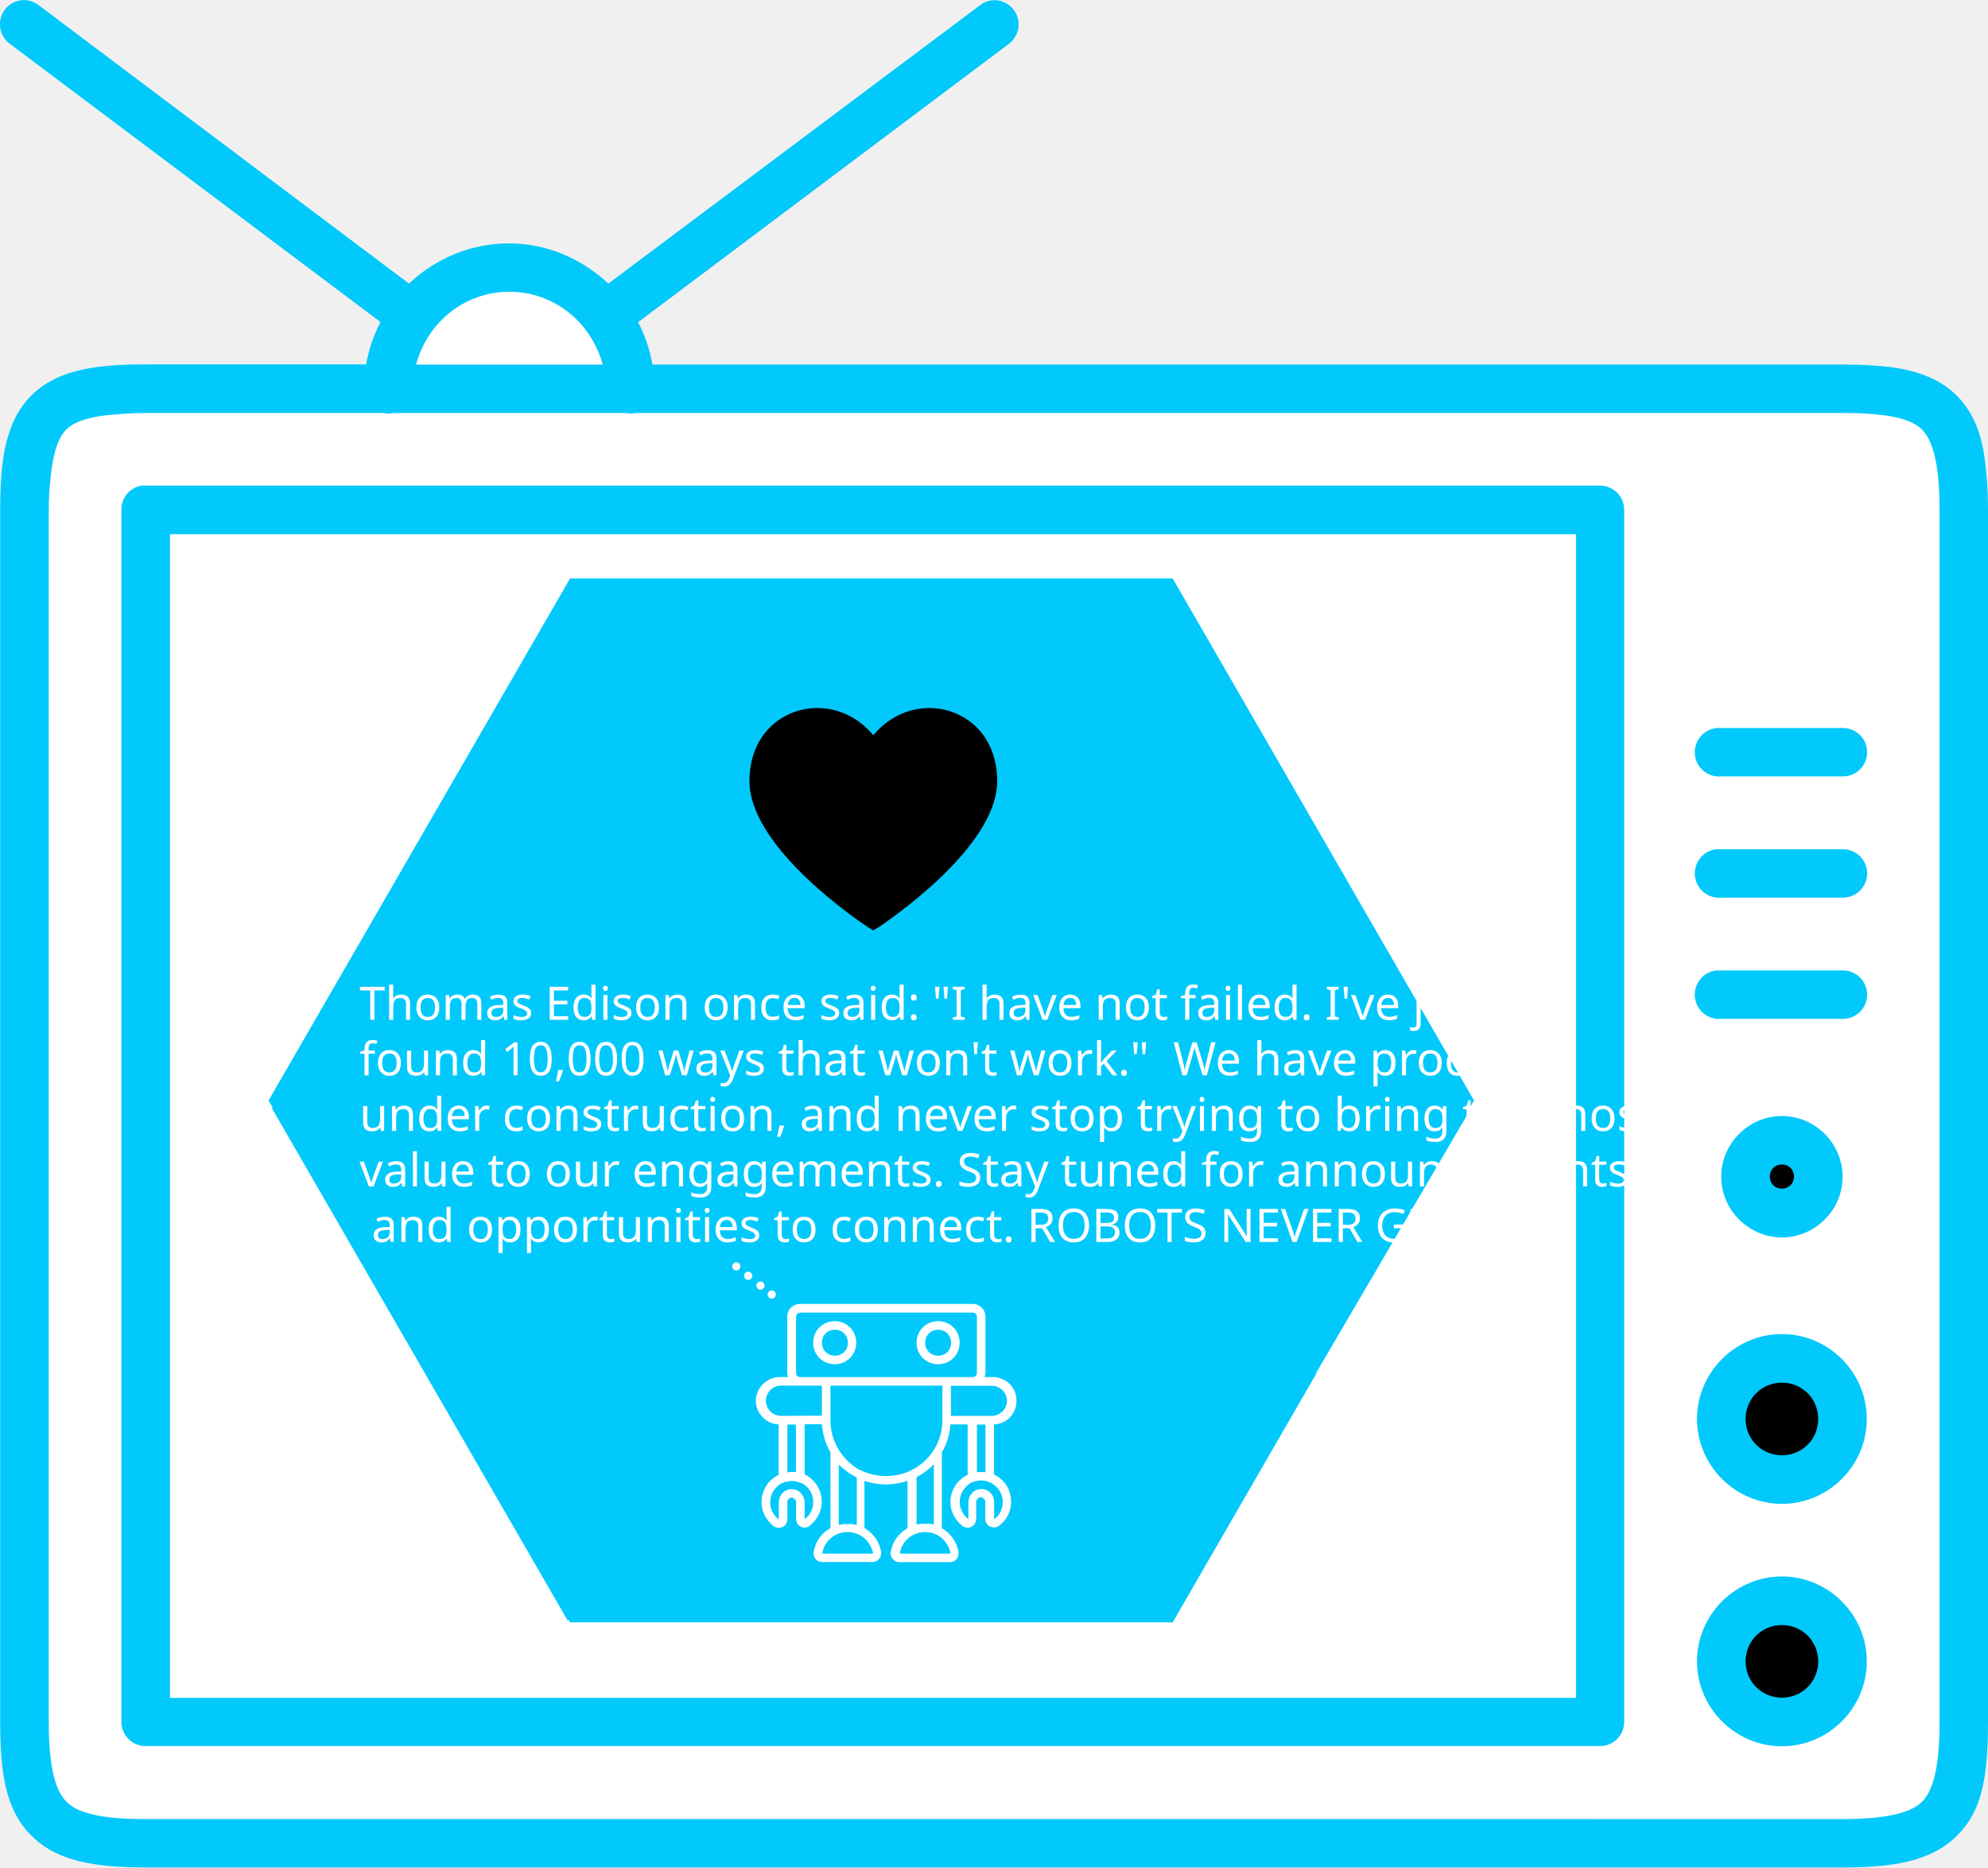
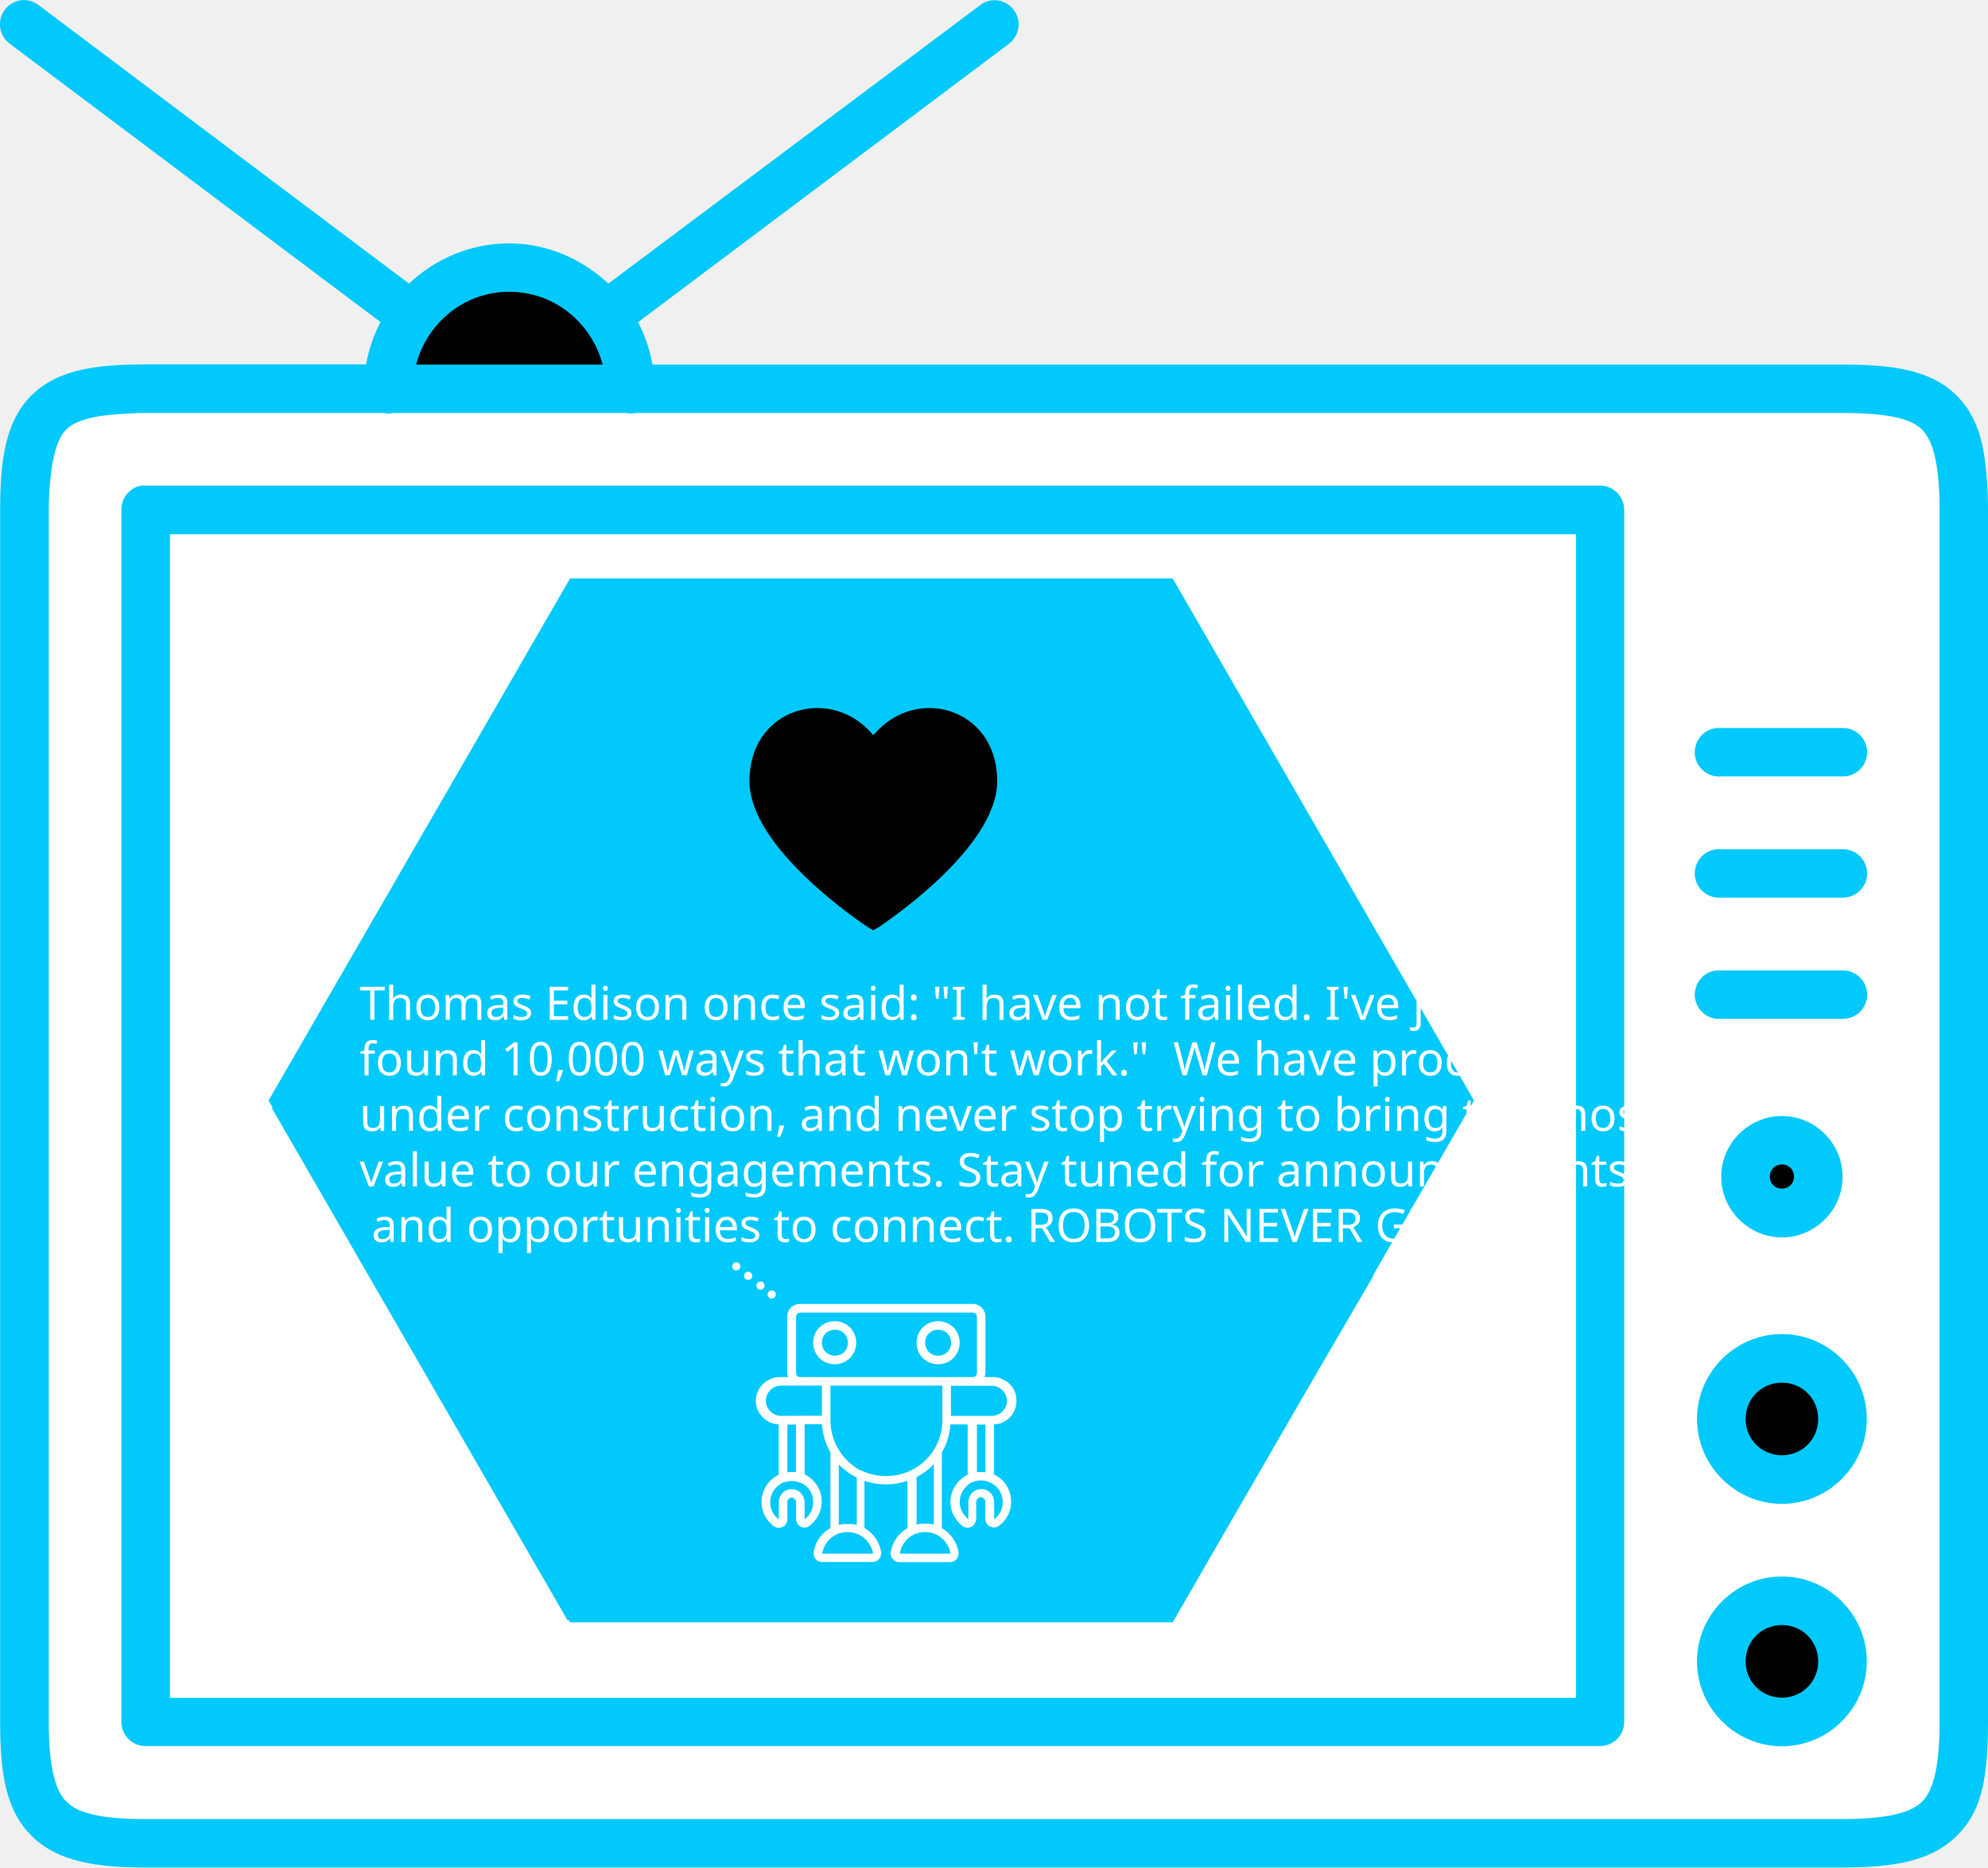
- <svg xmlns="http://www.w3.org/2000/svg" version="1.1" x="0px" y="0px" viewBox="0 0 1117 1049.2" style="enable-background:new 0 0 1117 1049.2;" xml:space="preserve">
+ <svg xmlns="http://www.w3.org/2000/svg" version="1.1" id="Layer_1" x="0px" y="0px" viewBox="0 0 1117 1049.2" style="enable-background:new 0 0 1117 1049.2;" xml:space="preserve">
  <style type="text/css">
	.st0{display:none;}
	.st1{display:inline;}
	.st2{fill:#FFFFFF;}
	.st3{fill:#02C9FB;}
	.st4{font-family:'Teko-Bold';}
	.st5{font-size:26px;}
</style>
-   <g id="Layer_1">
-     <g id="BKGD" class="st0">
-       <rect class="st1" width="1117" height="1049.2" />
-     </g>
-     <g id="TV_BKGD">
-       <rect x="87.9" y="299.6" class="st2" width="810.6" height="663.1" />
-       <rect x="898.5" y="232" class="st2" width="203.3" height="796.3" />
-       <rect x="18" y="952.8" class="st2" width="906.9" height="69.3" />
-       <rect x="18" y="268.5" class="st2" width="74.1" height="711" />
-       <rect x="21.2" y="221.9" class="st2" width="1073.2" height="86" />
-       <rect x="230.5" y="163.9" class="st2" width="120" height="43.2" />
-       <rect x="257.2" y="153.1" class="st2" width="65.6" height="14.9" />
-       <rect x="979.9" y="653.2" width="29.8" height="26.2" />
-       <rect x="967.4" y="769.6" width="67.8" height="53.5" />
-       <rect x="971" y="905.6" width="56.9" height="56.9" />
-     </g>
-     <g id="Shell">
-       <g>
-         <g id="a79de169-09ec-4a7a-ab9c-8cdea5ef464a">
-           <g id="ab7f11b5-6281-41fc-8479-8d7f2085a121">
-             <polygon class="st3" points="261.3,748.8 338.1,881.7 642,881.7 718.7,748.8 739.7,771.6 658.9,911.5 320.3,911.5 239.7,772             " />
-             <polygon class="st3" points="231.7,697.2 186.1,618.3 338.1,354.8 642,354.8 794,618.3 748,698 769.3,720.3 828.2,618.3        658.9,325 320.3,325 150.9,618.3 209.8,720.1      " />
-           </g>
-         </g>
-         <g id="a6f45107-d82c-43d7-9f86-2a039e347489">
-           <rect x="324.1" y="340.8" class="st3" width="332.3" height="554.6" />
-           <rect x="328.2" y="337.4" transform="matrix(0.5051 -0.863 0.863 0.5051 -293.5645 735.2151)" class="st3" width="332.3" height="572.5" />
-           <rect x="197.5" y="457.3" transform="matrix(0.866 -0.5 0.5 0.866 -246.9186 325.3845)" class="st3" width="572.5" height="332.3" />
-         </g>
-       </g>
-     </g>
-     <g id="TV">
-       <g id="layer1" transform="translate(0,-952.3622)">
-         <path id="path7416" class="st3" d="M12.9,952.4c-7.5,0.4-13.3,6.8-12.9,14.3c0.2,4.2,2.3,8,5.7,10.4l208.1,156.2     c-3.9,7.4-6.6,15.4-8.1,23.8H81.9c-28.4,0-49.8,3-64.3,17.5s-17.5,35.9-17.5,64.3v681c0,28.4,3,49.3,17.5,63.8     s35.9,17.9,64.3,17.9h953.4c28.4,0,49.8-3.4,64.3-17.9c5.4-5.4,9.3-11.4,11.9-18.7c4.4-12.2,5.5-27.4,5.5-45.1v-681     c0-7.1-0.3-13.8-0.9-20c-1-12.4-3-22.9-7.7-31.9c-2.3-4.5-5.3-8.7-8.9-12.3c-14.5-14.5-35.9-17.5-64.3-17.5H366.6     c-1.5-8.4-4.2-16.5-8.1-23.8l208.1-156.2c6.1-4.4,7.6-12.9,3.2-19c-2.8-3.9-7.4-6.1-12.2-5.7c-2.7,0.3-5.2,1.3-7.2,3     l-208.6,156.2c-14.6-13.7-34.2-22.6-55.8-22.6c-21.7,0-41.5,8.7-56.2,22.6L21.9,955.4C19.3,953.4,16.2,952.3,12.9,952.4z      M286.2,1116.3c25.4,0,46.2,17.5,52.4,40.9H233.8C240,1133.7,260.8,1116.3,286.2,1116.3z M81.9,1184.4h132.4h1.3     c1.8,0.4,3.7,0.4,5.5,0h130.7c1.8,0.4,3.7,0.4,5.5,0h678c26.1,0,38.8,3.4,44.7,9.4s9.8,19,9.8,45.1v681c0,26.1-3.9,38.8-9.8,44.7     c-5.9,5.9-18.6,9.8-44.7,9.8H81.9c-13.1,0-22.6-0.8-29.8-2.6c-3.6-0.9-6.5-1.8-8.9-3c-2.4-1.2-4.5-2.8-6-4.3     c-5.9-5.9-9.8-18.6-9.8-44.7v-681c0-6.5,0.4-12,0.9-17c1.4-15,4.5-23.6,8.9-28.1c3-3,7.7-5.2,14.9-6.8c3.6-0.8,7.8-1.3,12.8-1.7     C69.8,1184.8,75.4,1184.4,81.9,1184.4z M79.3,1225.2c-6.5,1.2-11.2,7-11.1,13.6v681c0,7.5,6.1,13.6,13.6,13.6H899     c7.5,0,13.6-6.1,13.6-13.6v-681c0-7.5-6.1-13.6-13.6-13.6H81.9C81,1225.2,80.2,1225.2,79.3,1225.2z M95.5,1252.5h790v653.8h-790     V1252.5z M964.6,1361.4c-7.5,0.7-13,7.4-12.3,14.9s7.4,13,14.9,12.3h68.1c7.5,0.1,13.7-5.9,13.8-13.4c0.1-7.5-5.9-13.7-13.4-13.8     c-0.1,0-0.3,0-0.4,0h-68.1C966.3,1361.4,965.5,1361.4,964.6,1361.4z M964.6,1429.5c-7.5,0.7-13,7.4-12.3,14.9s7.4,13,14.9,12.3     l0,0h68.1c7.5,0.1,13.7-5.9,13.8-13.4c0.1-7.5-5.9-13.7-13.4-13.8c-0.1,0-0.3,0-0.4,0h-68.1     C966.3,1429.5,965.5,1429.5,964.6,1429.5z M964.6,1497.6c-7.5,0.7-13,7.4-12.3,14.9s7.4,13,14.9,12.3h68.1     c7.5,0.1,13.7-5.9,13.8-13.4c0.1-7.5-5.9-13.7-13.4-13.8c-0.1,0-0.3,0-0.4,0h-68.1C966.3,1497.6,965.5,1497.6,964.6,1497.6z      M1001.2,1579.4c-18.6,0-34.1,15.4-34.1,34.1c0,18.6,15.4,34.1,34.1,34.1s34.1-15.4,34.1-34.1S1019.9,1579.4,1001.2,1579.4z      M1001.2,1606.6c3.9,0,6.8,2.9,6.8,6.8s-2.9,6.8-6.8,6.8c-3.9,0-6.8-2.9-6.8-6.8S997.3,1606.6,1001.2,1606.6z M1001.2,1701.9     c-26.2,0-47.7,21.5-47.7,47.7s21.5,47.7,47.7,47.7s47.7-21.5,47.7-47.7S1027.4,1701.9,1001.2,1701.9z M1001.2,1729.2     c11.4,0,20.4,9,20.4,20.4s-9,20.4-20.4,20.4s-20.4-9-20.4-20.4S989.8,1729.2,1001.2,1729.2z M1001.2,1838.1     c-26.2,0-47.7,21.5-47.7,47.7s21.5,47.7,47.7,47.7s47.7-21.5,47.7-47.7S1027.4,1838.1,1001.2,1838.1z M1001.2,1865.4     c11.4,0,20.4,9,20.4,20.4s-9,20.4-20.4,20.4s-20.4-9-20.4-20.4S989.8,1865.4,1001.2,1865.4z" />
-       </g>
-     </g>
-     <g id="Robot">
-       <g id="Bot_33">
-         <path class="st2" d="M481.1,754.4c0-6.8-5.3-12.1-12.1-12.1c-6.8,0-12.1,5.3-12.1,12.1s5.3,12.1,12.1,12.1     C475.8,766.5,481.1,761.1,481.1,754.4z M461.8,754.4c0-4.1,3.1-7.3,7.3-7.3c4.1,0,7.3,3.1,7.3,7.3s-3.1,7.3-7.3,7.3     C464.9,761.6,461.8,758.5,461.8,754.4z" />
-         <path class="st2" d="M527.1,766.5c6.8,0,12.1-5.3,12.1-12.1s-5.3-12.1-12.1-12.1s-12.1,5.3-12.1,12.1S520.3,766.5,527.1,766.5z      M527.1,747.1c4.1,0,7.3,3.1,7.3,7.3s-3.1,7.3-7.3,7.3c-4.1,0-7.3-3.1-7.3-7.3S523,747.1,527.1,747.1z" />
-         <path class="st2" d="M557.3,773.7h-4.1c0.2-0.7,0.5-1.7,0.5-2.4v-31.4c0-4.1-3.1-7.3-7.3-7.3h-96.8c-4.1,0-7.3,3.1-7.3,7.3v31.4     c0,0.7,0.2,1.7,0.5,2.4h-4.1c-7.3-0.2-13.5,5.3-14,12.6s5.6,13.8,12.8,14v28.3c-8.5,4.1-11.9,14.3-8,22.5     c1.2,2.4,2.9,4.6,5.1,6.3c1,0.7,1.9,1,2.9,1c0.7,0,1.5-0.2,2.2-0.5c1.7-0.7,2.7-2.4,2.7-4.4v-9.7c0-0.7,0.5-1.7,1.2-1.9     c0.2-0.2,0.7-0.5,1-0.5c0.7,0,1.2,0.2,1.7,0.7c0.7,0.5,1,1.2,1,1.9v9.4c0,1.9,1,3.6,2.7,4.4c1.5,0.7,3.4,0.7,4.8-0.5     c7.5-5.6,9.2-16.2,3.6-23.7c-1.7-2.2-3.9-4.1-6.3-5.3v-28.1h9.7c0.5,5.6,1.9,10.9,4.8,15.7v42.6c-5.1,2.9-8.5,7.7-9.4,13.5     c-0.2,1.5,0.2,2.9,1,3.9c1,1.2,2.2,1.7,3.6,1.7h28.5c1.5,0,2.9-0.7,3.6-1.7c1-1,1.2-2.4,1.2-3.9c-1-5.8-4.4-10.6-9.4-13.5V832     c7.7,2.7,16.4,2.7,24.2,0v26.6c-5.1,2.9-8.5,7.7-9.4,13.5c-0.2,1.5,0.2,2.9,1.2,3.9c1,1.2,2.2,1.7,3.6,1.7h28.5     c1.5,0,2.9-0.7,3.6-1.7c1-1,1.2-2.4,1.2-3.9c-1-5.8-4.4-10.6-9.4-13.5V816c2.9-4.8,4.4-10.2,4.8-15.7h9.7v28.3     c-8.5,4.1-12.1,14.3-8,22.5c1.2,2.4,2.9,4.6,5.1,6.3c1.5,1,3.4,1.2,4.8,0.5c1.7-0.7,2.7-2.4,2.9-4.4v-9.4c0-0.7,0.2-1.5,1-2.2     c0.5-0.5,1-0.7,1.7-0.7c0.5,0,0.7,0.2,1.2,0.5c0.7,0.5,1.2,1.2,1.2,1.9v9.7c0,1.9,1,3.6,2.7,4.4c0.7,0.2,1.5,0.5,2.2,0.5     c1,0,1.9-0.2,2.9-1c7.5-5.6,8.9-16.2,3.4-23.7c-1.7-2.2-3.9-3.9-6.3-5.1v-28.1c7.3-0.2,13.1-6.5,12.6-14     C570.9,779,564.6,773.5,557.3,773.7z M447.3,771.3v-31.4c0-1.5,1-2.4,2.4-2.4h96.8c1.5,0,2.4,1,2.4,2.4v31.4c0,1.5-1,2.4-2.4,2.4     h-96.8C448.2,773.7,447.3,772.8,447.3,771.3z M456.9,843.9c0,3.9-1.7,7.5-4.8,9.7v-9.4c0-2.2-1-4.1-2.4-5.6     c-1.5-1.5-3.4-1.9-5.3-1.9c-3.9,0.2-6.8,3.4-6.8,7.3v9.7c-5.3-3.9-6.5-11.6-2.4-16.9c1.5-1.9,3.4-3.4,5.6-4.1h0.2l0,0     c0.5-0.2,1-0.2,1.2-0.2l0.7-0.2c0.5-0.2,1.2-0.2,1.9-0.2c1.5,0,2.7,0.2,3.9,0.7h0.2C453.8,834.2,456.9,838.8,456.9,843.9z      M447.3,827.2c-0.7-0.2-1.5-0.2-2.2-0.2l0,0c-0.7,0-1.5,0-2.2,0.2h-0.5v-26.8h4.8v26.8H447.3z M438.8,795.5     c-4.6,0-8.5-3.9-8.5-8.5s3.9-8.5,8.5-8.5h23v16.9L438.8,795.5L438.8,795.5z M475.8,826.7l0.7,0.5c0.5,0.5,1.2,0.7,1.7,1.2l1,0.5     l1.7,1l0.5,0.2v26.6h-0.5l-1-0.2c-0.5,0-1-0.2-1.2-0.2H478c-0.5,0-1,0-1.5,0s-1,0-1.5,0h-1l-1.2,0.2l-1,0.2h-0.5v-33.9l0.2,0.2     c0.5,0.5,1.2,1.2,1.7,1.7l0.2,0.2C474.3,825.5,475.1,826,475.8,826.7z M490.6,872.9H462c1.2-8,8.7-13.3,16.7-11.9     c1.2,0.2,2.2,0.5,3.4,1l0.5,0.2C486.7,864.2,489.8,868.3,490.6,872.9z M484.5,826.5c-0.7-0.2-1.5-0.7-2.2-1     c-9.7-5.8-15.7-16.2-15.7-27.6v-19.4h62.9v19.4c0,17.4-14,31.4-31.4,31.4C493.5,829.4,488.9,828.4,484.5,826.5L484.5,826.5z      M524.7,822.6v33.9h-0.5l-1-0.2c-0.5,0-1-0.2-1.2-0.2h-0.7c-0.5,0-1,0-1.5,0s-1,0-1.5,0h-0.7l-1.2,0.2l-1,0.2H515v-26.6l0.5-0.2     l1.5-1l1-0.5c0.5-0.5,1.2-0.7,1.7-1.2l0.7-0.5c0.7-0.5,1.5-1.2,2.2-1.9l0.5-0.2C523.5,823.8,523.9,823.3,524.7,822.6L524.7,822.6     z M534.1,872.9h-28.5c1.2-8,8.7-13.3,16.7-11.9c1.2,0.2,2.2,0.5,3.4,1l0.5,0.2C530.2,864.2,533.4,868.3,534.1,872.9z      M553.7,827.2c-0.7,0-1.7-0.2-2.4-0.2l0,0c-0.7,0-1.5,0-2.2,0.2h-0.2v-26.8h4.8L553.7,827.2L553.7,827.2z M563.4,843.9     c0,3.9-1.7,7.5-4.8,9.7v-9.7c0-3.9-2.9-7-6.8-7.3c-1.9,0-3.9,0.5-5.3,1.9c-1.5,1.5-2.4,3.4-2.4,5.6v9.4     c-5.3-3.9-6.5-11.6-2.4-16.9c1.5-1.9,3.1-3.4,5.3-4.1h0.2c1.2-0.5,2.7-0.7,3.9-0.7c1.5,0,2.9,0.2,4.1,0.7l0,0l0,0     C560.2,834.2,563.4,838.8,563.4,843.9z M557.3,795.5h-23v-16.9h23c4.6,0,8.5,3.9,8.5,8.5C565.8,791.6,561.9,795.5,557.3,795.5z" />
-       </g>
-     </g>
-     <g id="Layer_8">
-       <path d="M490.6,522.7l-3.3-2c-2.6-1.8-66.2-43.8-66.2-81.8c0-27,19.2-41.1,38.1-41.1c12.1,0,23.4,5.5,31.5,15.3    c8-9.7,19.4-15.3,31.5-15.3c18.8,0,38.1,14.1,38.1,41.1c0,37.9-63.6,79.9-66.2,81.8L490.6,522.7z" />
-     </g>
-     <g id="Dots_1_">
-       <g id="Dots">
-         <circle class="st2" cx="413.7" cy="711.5" r="2.3" />
-         <circle class="st2" cx="420.4" cy="716.8" r="2.3" />
-         <circle class="st2" cx="427.3" cy="722.3" r="2.3" />
-         <circle class="st2" cx="433.6" cy="727.3" r="2.3" />
-       </g>
+   <g id="BKGD" class="st0">
+     <rect class="st1" width="1117" height="1049.2" />
+   </g>
+   <g id="TV_BKGD">
+     <rect x="87.9" y="299.6" class="st2" width="810.6" height="663.1" />
+     <rect x="898.5" y="232" class="st2" width="203.3" height="796.3" />
+     <rect x="18" y="952.8" class="st2" width="906.9" height="69.3" />
+     <rect x="18" y="268.5" class="st2" width="74.1" height="711" />
+     <rect x="21.2" y="221.9" class="st2" width="1073.2" height="86" />
+     <rect x="230.5" y="163.9" class="st2" width="120" height="43.2" />
+     <rect x="257.2" y="153.1" class="st2" width="65.6" height="14.9" />
+     <rect x="979.9" y="653.2" width="29.8" height="26.2" />
+     <rect x="967.4" y="769.6" width="67.8" height="53.5" />
+     <rect x="971" y="905.6" width="56.9" height="56.9" />
+   </g>
+   <g id="a79de169-09ec-4a7a-ab9c-8cdea5ef464a">
+     <g id="ab7f11b5-6281-41fc-8479-8d7f2085a121">
+       <polygon class="st3" points="261.3,748.8 338.1,881.7 642,881.7 718.7,748.8 739.7,771.6 658.9,911.5 320.3,911.5 239.7,772   " />
+       <polygon class="st3" points="231.7,697.2 186.1,618.3 338.1,354.8 642,354.8 794,618.3 748,698 769.3,720.3 828.2,618.3     658.9,325 320.3,325 150.9,618.3 209.8,720.1   " />
    </g>
  </g>
+   <rect x="324.1" y="340.8" class="st3" width="332.3" height="554.6" />
+   <rect x="322.2" y="337.4" transform="matrix(0.5051 -0.863 0.863 0.5051 -296.5249 730.0624)" class="st3" width="332.3" height="572.5" />
+   <rect x="197.5" y="457.3" transform="matrix(0.866 -0.5 0.5 0.866 -246.9043 325.3983)" class="st3" width="572.5" height="332.3" />
  <g id="Layer_2">
-     <text transform="matrix(1 0 0 1 201.9839 572.9833)">
-       <tspan x="0" y="0" class="st2 st4 st5">Thomas Edison once said: "I have not failed. I've just</tspan>
-       <tspan x="0" y="31.2" class="st2 st4 st5">found 10,000 ways that won't work."  We have products </tspan>
-       <tspan x="0" y="62.4" class="st2 st4 st5">under construction, and never stop trying to bring the most </tspan>
-       <tspan x="0" y="93.6" class="st2 st4 st5">value to our engagements. Stay tuned for announcements</tspan>
-       <tspan x="0" y="124.8" class="st2 st4 st5"> and opportunities to connect. ROBOTS NEVER GIVE UP!</tspan>
-     </text>
+     <rect x="226.6" y="160.6" width="121.4" height="55.8" />
  </g>
+   <g id="TV">
+     <g id="layer1" transform="translate(0,-952.3622)">
+       <path id="path7416" class="st3" d="M12.9,952.4c-7.5,0.4-13.3,6.8-12.9,14.3c0.2,4.2,2.3,8,5.7,10.4l208.1,156.2    c-3.9,7.4-6.6,15.4-8.1,23.8H81.9c-28.4,0-49.8,3-64.3,17.5s-17.5,35.9-17.5,64.3v681c0,28.4,3,49.3,17.5,63.8    s35.9,17.9,64.3,17.9h953.4c28.4,0,49.8-3.4,64.3-17.9c5.4-5.4,9.3-11.4,11.9-18.7c4.4-12.2,5.5-27.4,5.5-45.1v-681    c0-7.1-0.3-13.8-0.9-20c-1-12.4-3-22.9-7.7-31.9c-2.3-4.5-5.3-8.7-8.9-12.3c-14.5-14.5-35.9-17.5-64.3-17.5H366.6    c-1.5-8.4-4.2-16.5-8.1-23.8l208.1-156.2c6.1-4.4,7.6-12.9,3.2-19c-2.8-3.9-7.4-6.1-12.2-5.7c-2.7,0.3-5.2,1.3-7.2,3l-208.6,156.2    c-14.6-13.7-34.2-22.6-55.8-22.6c-21.7,0-41.5,8.7-56.2,22.6L21.9,955.4C19.3,953.4,16.2,952.3,12.9,952.4z M286.2,1116.3    c25.4,0,46.2,17.5,52.4,40.9H233.8C240,1133.7,260.8,1116.3,286.2,1116.3z M81.9,1184.4h132.4h1.3c1.8,0.4,3.7,0.4,5.5,0h130.7    c1.8,0.4,3.7,0.4,5.5,0h678c26.1,0,38.8,3.4,44.7,9.4s9.8,19,9.8,45.1v681c0,26.1-3.9,38.8-9.8,44.7c-5.9,5.9-18.6,9.8-44.7,9.8    H81.9c-13.1,0-22.6-0.8-29.8-2.6c-3.6-0.9-6.5-1.8-8.9-3c-2.4-1.2-4.5-2.8-6-4.3c-5.9-5.9-9.8-18.6-9.8-44.7v-681    c0-6.5,0.4-12,0.9-17c1.4-15,4.5-23.6,8.9-28.1c3-3,7.7-5.2,14.9-6.8c3.6-0.8,7.8-1.3,12.8-1.7    C69.8,1184.8,75.4,1184.4,81.9,1184.4z M79.3,1225.2c-6.5,1.2-11.2,7-11.1,13.6v681c0,7.5,6.1,13.6,13.6,13.6H899    c7.5,0,13.6-6.1,13.6-13.6v-681c0-7.5-6.1-13.6-13.6-13.6H81.9C81,1225.2,80.2,1225.2,79.3,1225.2z M95.5,1252.5h790v653.8h-790    V1252.5z M964.6,1361.4c-7.5,0.7-13,7.4-12.3,14.9s7.4,13,14.9,12.3h68.1c7.5,0.1,13.7-5.9,13.8-13.4c0.1-7.5-5.9-13.7-13.4-13.8    c-0.1,0-0.3,0-0.4,0h-68.1C966.3,1361.4,965.5,1361.4,964.6,1361.4z M964.6,1429.5c-7.5,0.7-13,7.4-12.3,14.9s7.4,13,14.9,12.3    l0,0h68.1c7.5,0.1,13.7-5.9,13.8-13.4c0.1-7.5-5.9-13.7-13.4-13.8c-0.1,0-0.3,0-0.4,0h-68.1    C966.3,1429.5,965.5,1429.5,964.6,1429.5z M964.6,1497.6c-7.5,0.7-13,7.4-12.3,14.9s7.4,13,14.9,12.3h68.1    c7.5,0.1,13.7-5.9,13.8-13.4c0.1-7.5-5.9-13.7-13.4-13.8c-0.1,0-0.3,0-0.4,0h-68.1C966.3,1497.6,965.5,1497.6,964.6,1497.6z     M1001.2,1579.4c-18.6,0-34.1,15.4-34.1,34.1c0,18.6,15.4,34.1,34.1,34.1s34.1-15.4,34.1-34.1S1019.9,1579.4,1001.2,1579.4z     M1001.2,1606.6c3.9,0,6.8,2.9,6.8,6.8s-2.9,6.8-6.8,6.8c-3.9,0-6.8-2.9-6.8-6.8S997.3,1606.6,1001.2,1606.6z M1001.2,1701.9    c-26.2,0-47.7,21.5-47.7,47.7s21.5,47.7,47.7,47.7s47.7-21.5,47.7-47.7S1027.4,1701.9,1001.2,1701.9z M1001.2,1729.2    c11.4,0,20.4,9,20.4,20.4s-9,20.4-20.4,20.4s-20.4-9-20.4-20.4S989.8,1729.2,1001.2,1729.2z M1001.2,1838.1    c-26.2,0-47.7,21.5-47.7,47.7s21.5,47.7,47.7,47.7s47.7-21.5,47.7-47.7S1027.4,1838.1,1001.2,1838.1z M1001.2,1865.4    c11.4,0,20.4,9,20.4,20.4s-9,20.4-20.4,20.4s-20.4-9-20.4-20.4S989.8,1865.4,1001.2,1865.4z" />
+     </g>
+   </g>
+   <g id="Robot">
+     <g id="Bot_33">
+       <path class="st2" d="M481.1,754.4c0-6.8-5.3-12.1-12.1-12.1c-6.8,0-12.1,5.3-12.1,12.1s5.3,12.1,12.1,12.1    C475.8,766.5,481.1,761.1,481.1,754.4z M461.8,754.4c0-4.1,3.1-7.3,7.3-7.3c4.1,0,7.3,3.1,7.3,7.3s-3.1,7.3-7.3,7.3    C464.9,761.6,461.8,758.5,461.8,754.4z" />
+       <path class="st2" d="M527.1,766.5c6.8,0,12.1-5.3,12.1-12.1s-5.3-12.1-12.1-12.1s-12.1,5.3-12.1,12.1S520.3,766.5,527.1,766.5z     M527.1,747.1c4.1,0,7.3,3.1,7.3,7.3s-3.1,7.3-7.3,7.3c-4.1,0-7.3-3.1-7.3-7.3S523,747.1,527.1,747.1z" />
+       <path class="st2" d="M557.3,773.7h-4.1c0.2-0.7,0.5-1.7,0.5-2.4v-31.4c0-4.1-3.1-7.3-7.3-7.3h-96.8c-4.1,0-7.3,3.1-7.3,7.3v31.4    c0,0.7,0.2,1.7,0.5,2.4h-4.1c-7.3-0.2-13.5,5.3-14,12.6s5.6,13.8,12.8,14v28.3c-8.5,4.1-11.9,14.3-8,22.5c1.2,2.4,2.9,4.6,5.1,6.3    c1,0.7,1.9,1,2.9,1c0.7,0,1.5-0.2,2.2-0.5c1.7-0.7,2.7-2.4,2.7-4.4v-9.7c0-0.7,0.5-1.7,1.2-1.9c0.2-0.2,0.7-0.5,1-0.5    c0.7,0,1.2,0.2,1.7,0.7c0.7,0.5,1,1.2,1,1.9v9.4c0,1.9,1,3.6,2.7,4.4c1.5,0.7,3.4,0.7,4.8-0.5c7.5-5.6,9.2-16.2,3.6-23.7    c-1.7-2.2-3.9-4.1-6.3-5.3v-28.1h9.7c0.5,5.6,1.9,10.9,4.8,15.7v42.6c-5.1,2.9-8.5,7.7-9.4,13.5c-0.2,1.5,0.2,2.9,1,3.9    c1,1.2,2.2,1.7,3.6,1.7h28.5c1.5,0,2.9-0.7,3.6-1.7c1-1,1.2-2.4,1.2-3.9c-1-5.8-4.4-10.6-9.4-13.5V832c7.7,2.7,16.4,2.7,24.2,0    v26.6c-5.1,2.9-8.5,7.7-9.4,13.5c-0.2,1.5,0.2,2.9,1.2,3.9c1,1.2,2.2,1.7,3.6,1.7h28.5c1.5,0,2.9-0.7,3.6-1.7c1-1,1.2-2.4,1.2-3.9    c-1-5.8-4.4-10.6-9.4-13.5V816c2.9-4.8,4.4-10.2,4.8-15.7h9.7v28.3c-8.5,4.1-12.1,14.3-8,22.5c1.2,2.4,2.9,4.6,5.1,6.3    c1.5,1,3.4,1.2,4.8,0.5c1.7-0.7,2.7-2.4,2.9-4.4v-9.4c0-0.7,0.2-1.5,1-2.2c0.5-0.5,1-0.7,1.7-0.7c0.5,0,0.7,0.2,1.2,0.5    c0.7,0.5,1.2,1.2,1.2,1.9v9.7c0,1.9,1,3.6,2.7,4.4c0.7,0.2,1.5,0.5,2.2,0.5c1,0,1.9-0.2,2.9-1c7.5-5.6,8.9-16.2,3.4-23.7    c-1.7-2.2-3.9-3.9-6.3-5.1v-28.1c7.3-0.2,13.1-6.5,12.6-14C570.9,779,564.6,773.5,557.3,773.7z M447.3,771.3v-31.4    c0-1.5,1-2.4,2.4-2.4h96.8c1.5,0,2.4,1,2.4,2.4v31.4c0,1.5-1,2.4-2.4,2.4h-96.8C448.2,773.7,447.3,772.8,447.3,771.3z     M456.9,843.9c0,3.9-1.7,7.5-4.8,9.7v-9.4c0-2.2-1-4.1-2.4-5.6c-1.5-1.5-3.4-1.9-5.3-1.9c-3.9,0.2-6.8,3.4-6.8,7.3v9.7    c-5.3-3.9-6.5-11.6-2.4-16.9c1.5-1.9,3.4-3.4,5.6-4.1h0.2l0,0c0.5-0.2,1-0.2,1.2-0.2l0.7-0.2c0.5-0.2,1.2-0.2,1.9-0.2    c1.5,0,2.7,0.2,3.9,0.7h0.2C453.8,834.2,456.9,838.8,456.9,843.9z M447.3,827.2c-0.7-0.2-1.5-0.2-2.2-0.2l0,0    c-0.7,0-1.5,0-2.2,0.2h-0.5v-26.8h4.8v26.8H447.3z M438.8,795.5c-4.6,0-8.5-3.9-8.5-8.5s3.9-8.5,8.5-8.5h23v16.9L438.8,795.5    L438.8,795.5z M475.8,826.7l0.7,0.5c0.5,0.5,1.2,0.7,1.7,1.2l1,0.5l1.7,1l0.5,0.2v26.6h-0.5l-1-0.2c-0.5,0-1-0.2-1.2-0.2H478    c-0.5,0-1,0-1.5,0s-1,0-1.5,0h-1l-1.2,0.2l-1,0.2h-0.5v-33.9l0.2,0.2c0.5,0.5,1.2,1.2,1.7,1.7l0.2,0.2    C474.3,825.5,475.1,826,475.8,826.7z M490.6,872.9H462c1.2-8,8.7-13.3,16.7-11.9c1.2,0.2,2.2,0.5,3.4,1l0.5,0.2    C486.7,864.2,489.8,868.3,490.6,872.9z M484.5,826.5c-0.7-0.2-1.5-0.7-2.2-1c-9.7-5.8-15.7-16.2-15.7-27.6v-19.4h62.9v19.4    c0,17.4-14,31.4-31.4,31.4C493.5,829.4,488.9,828.4,484.5,826.5L484.5,826.5z M524.7,822.6v33.9h-0.5l-1-0.2c-0.5,0-1-0.2-1.2-0.2    h-0.7c-0.5,0-1,0-1.5,0s-1,0-1.5,0h-0.7l-1.2,0.2l-1,0.2H515v-26.6l0.5-0.2l1.5-1l1-0.5c0.5-0.5,1.2-0.7,1.7-1.2l0.7-0.5    c0.7-0.5,1.5-1.2,2.2-1.9l0.5-0.2C523.5,823.8,523.9,823.3,524.7,822.6L524.7,822.6z M534.1,872.9h-28.5c1.2-8,8.7-13.3,16.7-11.9    c1.2,0.2,2.2,0.5,3.4,1l0.5,0.2C530.2,864.2,533.4,868.3,534.1,872.9z M553.7,827.2c-0.7,0-1.7-0.2-2.4-0.2l0,0    c-0.7,0-1.5,0-2.2,0.2h-0.2v-26.8h4.8L553.7,827.2L553.7,827.2z M563.4,843.9c0,3.9-1.7,7.5-4.8,9.7v-9.7c0-3.9-2.9-7-6.8-7.3    c-1.9,0-3.9,0.5-5.3,1.9c-1.5,1.5-2.4,3.4-2.4,5.6v9.4c-5.3-3.9-6.5-11.6-2.4-16.9c1.5-1.9,3.1-3.4,5.3-4.1h0.2    c1.2-0.5,2.7-0.7,3.9-0.7c1.5,0,2.9,0.2,4.1,0.7l0,0l0,0C560.2,834.2,563.4,838.8,563.4,843.9z M557.3,795.5h-23v-16.9h23    c4.6,0,8.5,3.9,8.5,8.5C565.8,791.6,561.9,795.5,557.3,795.5z" />
+     </g>
+   </g>
+   <g id="Layer_8">
+     <path d="M490.6,522.7l-3.3-2c-2.6-1.8-66.2-43.8-66.2-81.8c0-27,19.2-41.1,38.1-41.1c12.1,0,23.4,5.5,31.5,15.3   c8-9.7,19.4-15.3,31.5-15.3c18.8,0,38.1,14.1,38.1,41.1c0,37.9-63.6,79.9-66.2,81.8L490.6,522.7z" />
+   </g>
+   <g id="Dots_1_">
+     <g id="Dots">
+       <circle class="st2" cx="413.7" cy="711.5" r="2.3" />
+       <circle class="st2" cx="420.4" cy="716.8" r="2.3" />
+       <circle class="st2" cx="427.3" cy="722.3" r="2.3" />
+       <circle class="st2" cx="433.6" cy="727.3" r="2.3" />
+     </g>
+   </g>
+   <g id="Layer_2_1_">
+     <text transform="matrix(1 0 0 1 201.9839 572.9833)" class="st2 st4 st5">Thomas Edison once said: "I have not failed. I've just</text>
+     <text transform="matrix(1 0 0 1 201.9839 604.1833)" class="st2 st4 st5">found 10,000 ways that won't work."  We have products </text>
+     <text transform="matrix(1 0 0 1 201.9839 635.3833)" class="st2 st4 st5">under construction, and never stop trying to bring the most </text>
+     <text transform="matrix(1 0 0 1 201.9839 666.5833)" class="st2 st4 st5">value to our engagements. Stay tuned for announcements</text>
+     <text transform="matrix(1 0 0 1 201.9839 697.7833)" class="st2 st4 st5"> and opportunities to connect. ROBOTS NEVER GIVE UP!</text>
+   </g>
+   <rect x="745.2" y="709.5" transform="matrix(0.8637 0.5039 -0.5039 0.8637 478.341 -275.9663)" class="st3" width="8.5" height="74.1" />
</svg>
